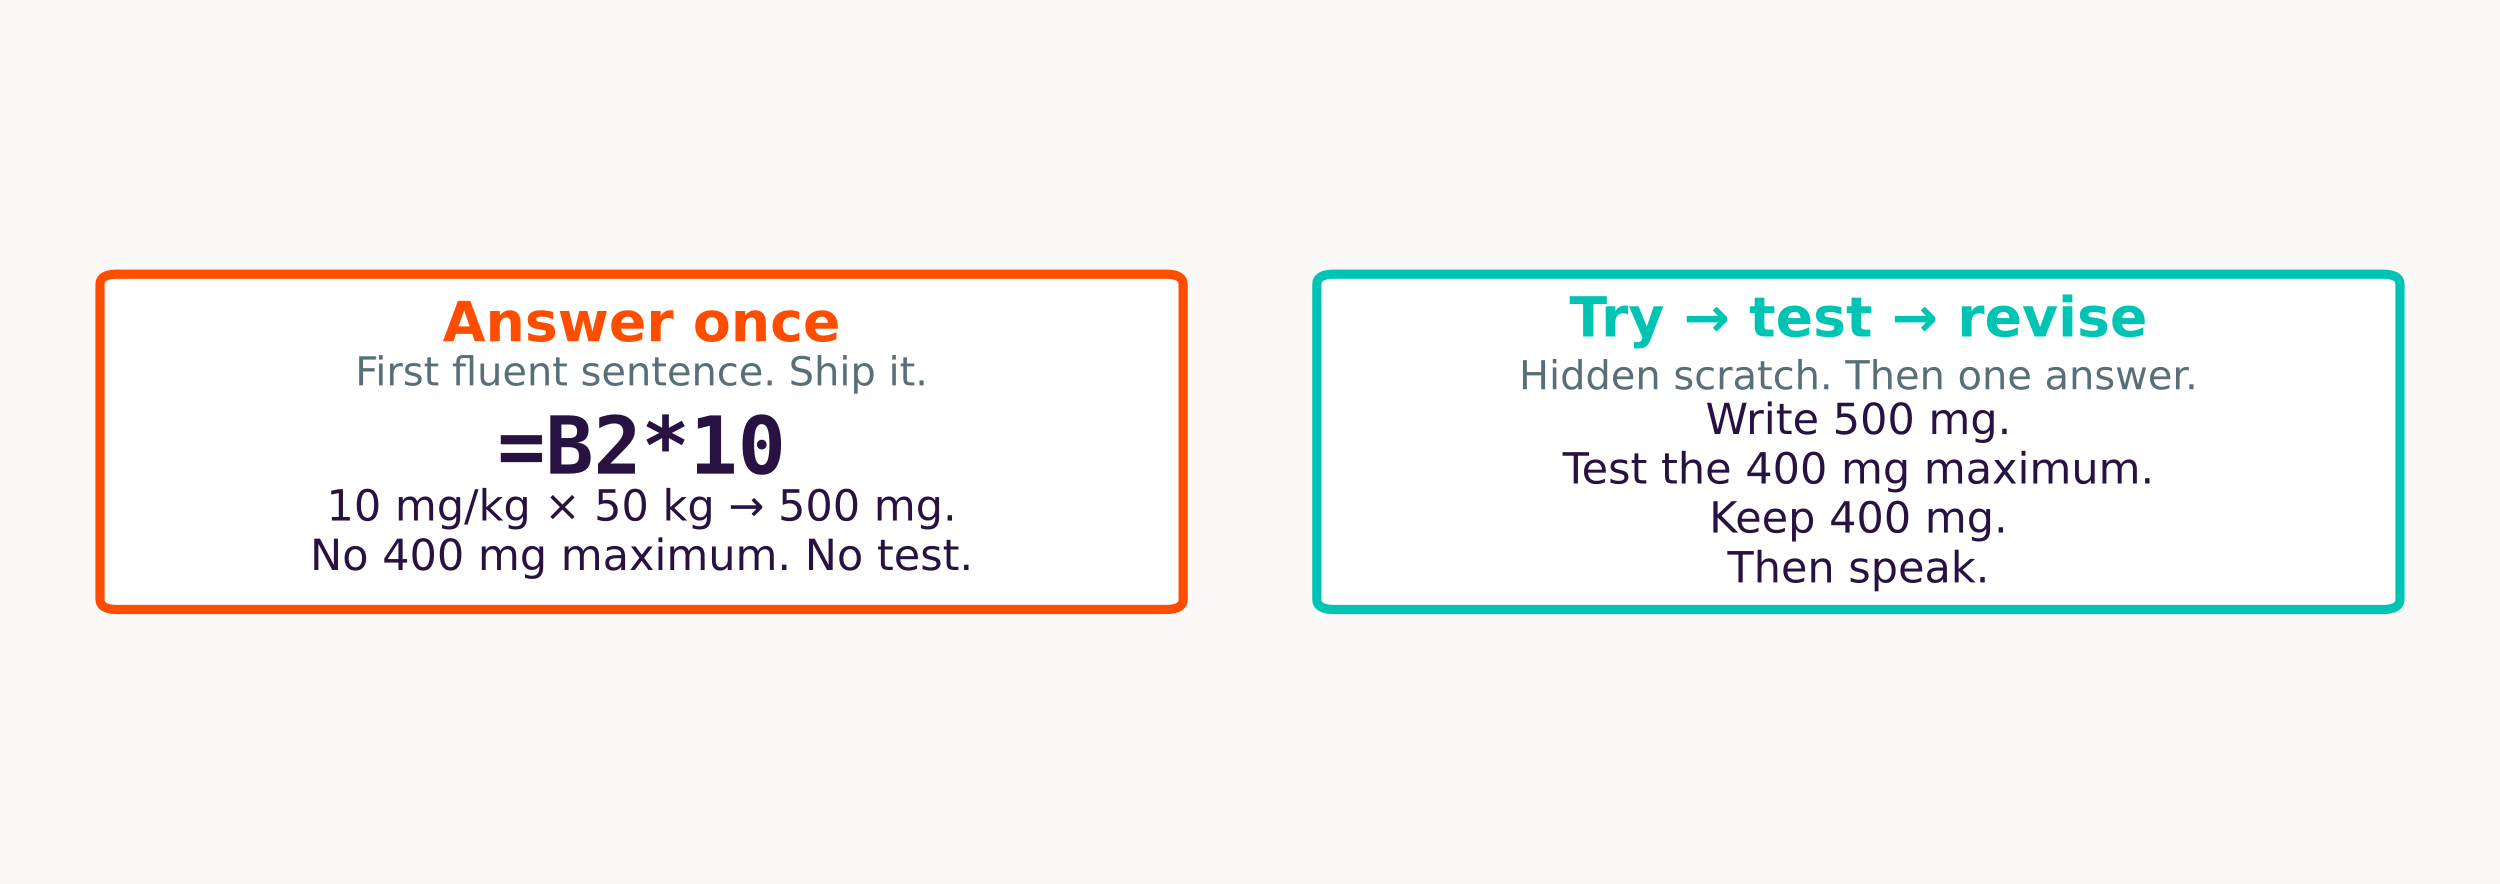
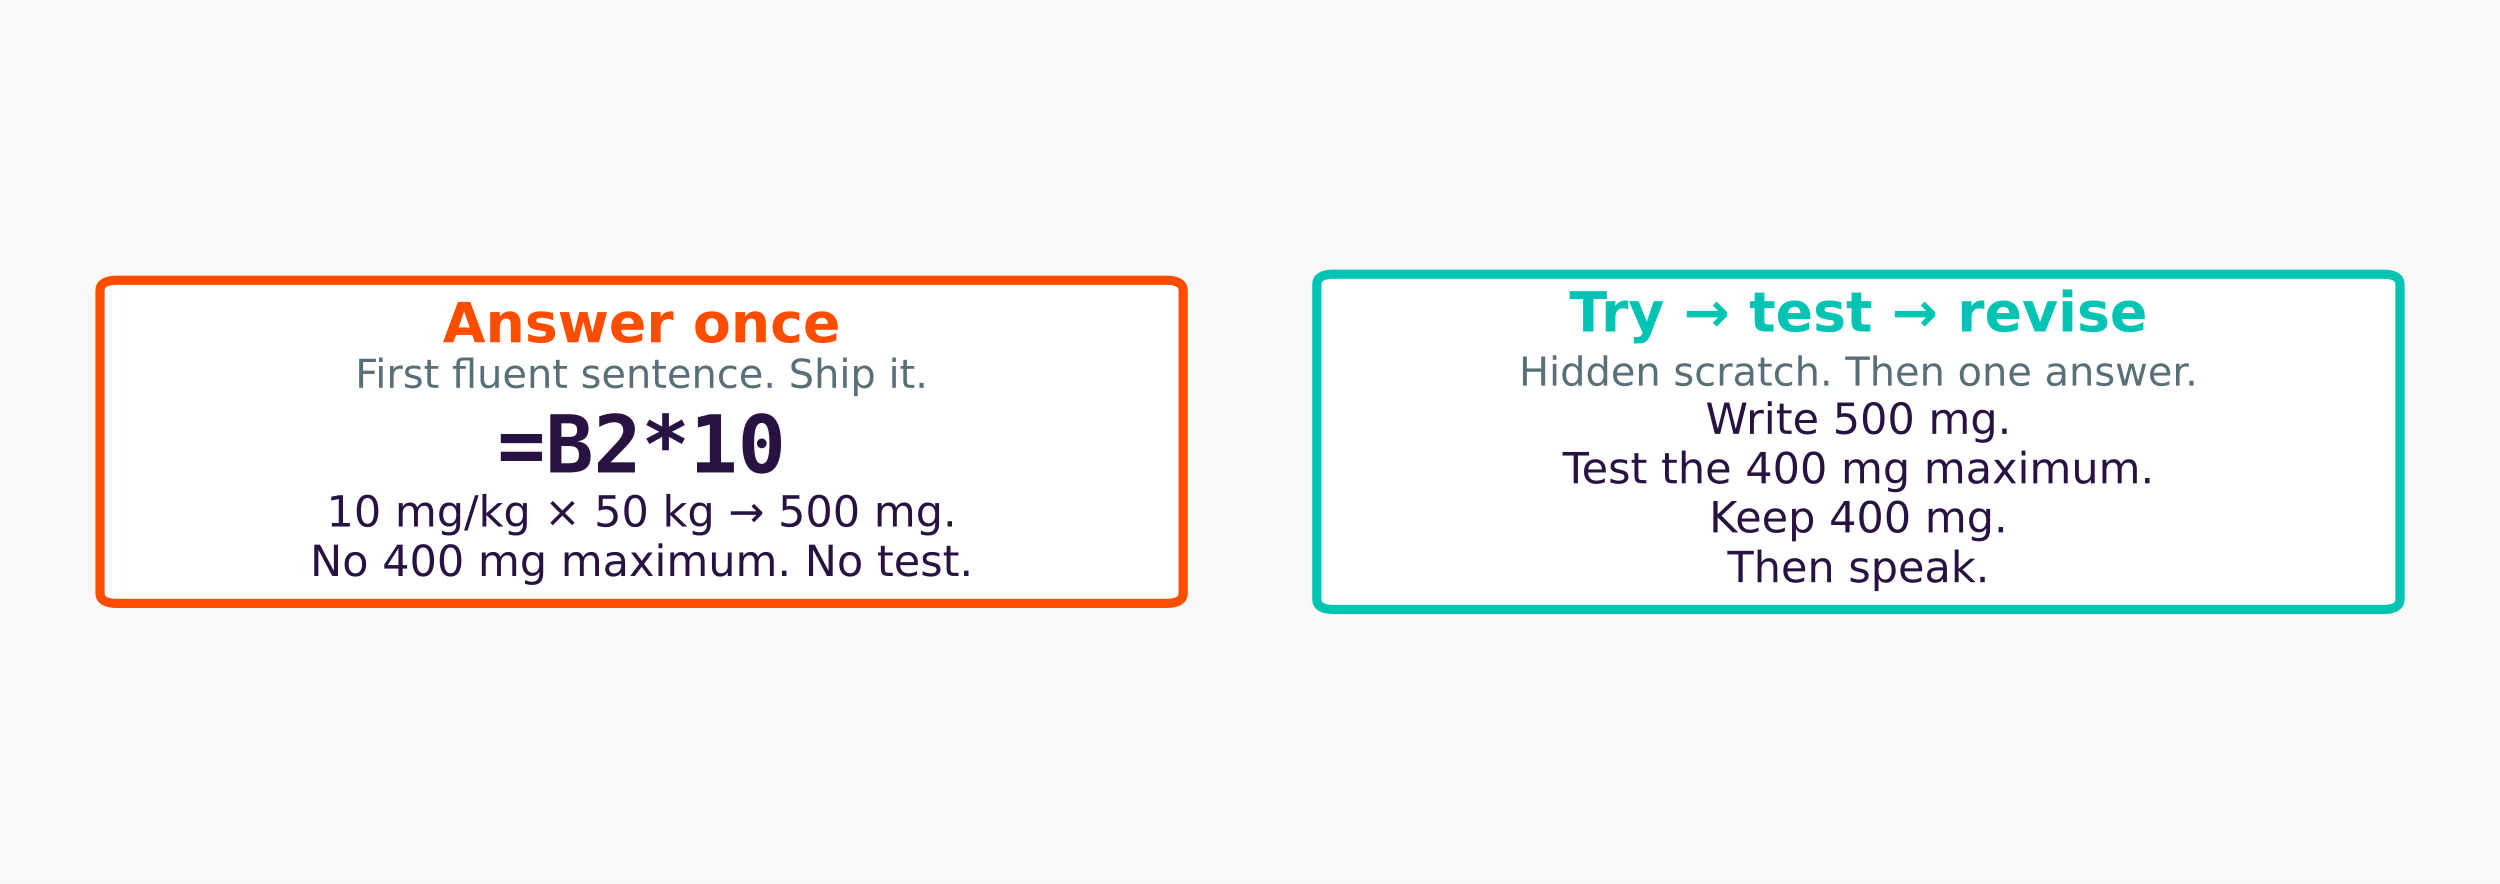
<svg xmlns="http://www.w3.org/2000/svg" xmlns:xlink="http://www.w3.org/1999/xlink" width="813.96pt" height="287.712pt" viewBox="0 0 813.96 287.712" version="1.1">
  <defs>
    <style type="text/css">*{stroke-linejoin: round; stroke-linecap: butt}</style>
  </defs>
  <g id="figure_1">
    <g id="patch_1">
      <path d="M 0 287.712  L 813.96 287.712  L 813.96 0  L 0 0  z " style="fill: #faf9f7" />
    </g>
    <g id="axes_1">
      <g id="patch_2">
-         <path d="M 38.142 198.442  L 379.638 198.442  Q 385.218 198.442 385.218 195.116  L 385.218 92.596  Q 385.218 89.27 379.638 89.27  L 38.142 89.27  Q 32.562 89.27 32.562 92.596  L 32.562 195.116  Q 32.562 198.442 38.142 198.442  z " clip-path="url(#pd3d5952165)" style="fill: #ffffff; stroke: #ff4d00; stroke-width: 3; stroke-linejoin: miter" />
+         <path d="M 38.142 196.457  L 379.638 196.457  Q 385.218 196.457 385.218 193.131  L 385.218 94.581  Q 385.218 91.255 379.638 91.255  L 38.142 91.255  Q 32.562 91.255 32.562 94.581  L 32.562 193.131  Q 32.562 196.457 38.142 196.457  z " clip-path="url(#p27b3ad23c1)" style="fill: #ffffff; stroke: #ff4d00; stroke-width: 3; stroke-linejoin: miter" />
      </g>
      <g id="patch_3">
-         <path d="M 434.322 198.442  L 775.818 198.442  Q 781.398 198.442 781.398 195.116  L 781.398 92.596  Q 781.398 89.27 775.818 89.27  L 434.322 89.27  Q 428.742 89.27 428.742 92.596  L 428.742 195.116  Q 428.742 198.442 434.322 198.442  z " clip-path="url(#pd3d5952165)" style="fill: #ffffff; stroke: #00c4b3; stroke-width: 3; stroke-linejoin: miter" />
+         <path d="M 434.322 198.442  L 775.818 198.442  Q 781.398 198.442 781.398 195.116  L 781.398 92.596  Q 781.398 89.27 775.818 89.27  L 434.322 89.27  Q 428.742 89.27 428.742 92.596  L 428.742 195.116  Q 428.742 198.442 434.322 198.442  z " clip-path="url(#p27b3ad23c1)" style="fill: #ffffff; stroke: #00c4b3; stroke-width: 3; stroke-linejoin: miter" />
      </g>
      <g id="text_1">
-         <g style="fill: #ff4d00" transform="translate(144.1406 111.0912) scale(0.18 -0.18)">
+         <g style="fill: #ff4d00" transform="translate(144.1406 111.4372) scale(0.18 -0.18)">
          <defs>
            <path id="DejaVuSans-Bold-24" d="M 3419 850  L 1538 850  L 1241 0  L 31 0  L 1759 4666  L 3194 4666  L 4922 0  L 3713 0  L 3419 850  z M 1838 1716  L 3116 1716  L 2478 3572  L 1838 1716  z " transform="scale(0.015625)" />
            <path id="DejaVuSans-Bold-51" d="M 4056 2131  L 4056 0  L 2931 0  L 2931 347  L 2931 1631  Q 2931 2084 2911 2256  Q 2891 2428 2841 2509  Q 2775 2619 2662 2680  Q 2550 2741 2406 2741  Q 2056 2741 1856 2470  Q 1656 2200 1656 1722  L 1656 0  L 538 0  L 538 3500  L 1656 3500  L 1656 2988  Q 1909 3294 2193 3439  Q 2478 3584 2822 3584  Q 3428 3584 3742 3212  Q 4056 2841 4056 2131  z " transform="scale(0.015625)" />
            <path id="DejaVuSans-Bold-56" d="M 3272 3391  L 3272 2541  Q 2913 2691 2578 2766  Q 2244 2841 1947 2841  Q 1628 2841 1473 2761  Q 1319 2681 1319 2516  Q 1319 2381 1436 2309  Q 1553 2238 1856 2203  L 2053 2175  Q 2913 2066 3209 1816  Q 3506 1566 3506 1031  Q 3506 472 3093 190  Q 2681 -91 1863 -91  Q 1516 -91 1145 -36  Q 775 19 384 128  L 384 978  Q 719 816 1070 734  Q 1422 653 1784 653  Q 2113 653 2278 743  Q 2444 834 2444 1013  Q 2444 1163 2330 1236  Q 2216 1309 1875 1350  L 1678 1375  Q 931 1469 631 1722  Q 331 1975 331 2491  Q 331 3047 712 3315  Q 1094 3584 1881 3584  Q 2191 3584 2531 3537  Q 2872 3491 3272 3391  z " transform="scale(0.015625)" />
            <path id="DejaVuSans-Bold-5a" d="M 225 3500  L 1313 3500  L 1900 1088  L 2491 3500  L 3425 3500  L 4013 1113  L 4603 3500  L 5691 3500  L 4769 0  L 3547 0  L 2956 2406  L 2369 0  L 1147 0  L 225 3500  z " transform="scale(0.015625)" />
            <path id="DejaVuSans-Bold-48" d="M 4031 1759  L 4031 1441  L 1416 1441  Q 1456 1047 1700 850  Q 1944 653 2381 653  Q 2734 653 3104 758  Q 3475 863 3866 1075  L 3866 213  Q 3469 63 3072 -14  Q 2675 -91 2278 -91  Q 1328 -91 801 392  Q 275 875 275 1747  Q 275 2603 792 3093  Q 1309 3584 2216 3584  Q 3041 3584 3536 3087  Q 4031 2591 4031 1759  z M 2881 2131  Q 2881 2450 2695 2645  Q 2509 2841 2209 2841  Q 1884 2841 1681 2658  Q 1478 2475 1428 2131  L 2881 2131  z " transform="scale(0.015625)" />
            <path id="DejaVuSans-Bold-55" d="M 3138 2547  Q 2991 2616 2845 2648  Q 2700 2681 2553 2681  Q 2122 2681 1889 2404  Q 1656 2128 1656 1613  L 1656 0  L 538 0  L 538 3500  L 1656 3500  L 1656 2925  Q 1872 3269 2151 3426  Q 2431 3584 2822 3584  Q 2878 3584 2943 3579  Q 3009 3575 3134 3559  L 3138 2547  z " transform="scale(0.015625)" />
            <path id="DejaVuSans-Bold-3" transform="scale(0.015625)" />
            <path id="DejaVuSans-Bold-52" d="M 2203 2784  Q 1831 2784 1636 2517  Q 1441 2250 1441 1747  Q 1441 1244 1636 976  Q 1831 709 2203 709  Q 2569 709 2762 976  Q 2956 1244 2956 1747  Q 2956 2250 2762 2517  Q 2569 2784 2203 2784  z M 2203 3584  Q 3106 3584 3614 3096  Q 4122 2609 4122 1747  Q 4122 884 3614 396  Q 3106 -91 2203 -91  Q 1297 -91 786 396  Q 275 884 275 1747  Q 275 2609 786 3096  Q 1297 3584 2203 3584  z " transform="scale(0.015625)" />
            <path id="DejaVuSans-Bold-46" d="M 3366 3391  L 3366 2478  Q 3138 2634 2908 2709  Q 2678 2784 2431 2784  Q 1963 2784 1702 2511  Q 1441 2238 1441 1747  Q 1441 1256 1702 982  Q 1963 709 2431 709  Q 2694 709 2930 787  Q 3166 866 3366 1019  L 3366 103  Q 3103 6 2833 -42  Q 2563 -91 2291 -91  Q 1344 -91 809 395  Q 275 881 275 1747  Q 275 2613 809 3098  Q 1344 3584 2291 3584  Q 2566 3584 2833 3536  Q 3100 3488 3366 3391  z " transform="scale(0.015625)" />
          </defs>
          <use xlink:href="#DejaVuSans-Bold-24" />
          <use xlink:href="#DejaVuSans-Bold-51" transform="translate(77.39062 0)" />
          <use xlink:href="#DejaVuSans-Bold-56" transform="translate(148.5781 0)" />
          <use xlink:href="#DejaVuSans-Bold-5a" transform="translate(208.0938 0)" />
          <use xlink:href="#DejaVuSans-Bold-48" transform="translate(300.4844 0)" />
          <use xlink:href="#DejaVuSans-Bold-55" transform="translate(368.3125 0)" />
          <use xlink:href="#DejaVuSans-Bold-3" transform="translate(417.625 0)" />
          <use xlink:href="#DejaVuSans-Bold-52" transform="translate(452.4375 0)" />
          <use xlink:href="#DejaVuSans-Bold-51" transform="translate(521.1406 0)" />
          <use xlink:href="#DejaVuSans-Bold-46" transform="translate(592.3281 0)" />
          <use xlink:href="#DejaVuSans-Bold-48" transform="translate(651.6094 0)" />
        </g>
      </g>
      <g id="text_2">
-         <g style="fill: #586f78" transform="translate(115.6597 125.475) scale(0.13 -0.13)">
+         <g style="fill: #586f78" transform="translate(115.6597 126.2762) scale(0.13 -0.13)">
          <defs>
            <path id="DejaVuSans-29" d="M 628 4666  L 3309 4666  L 3309 4134  L 1259 4134  L 1259 2759  L 3109 2759  L 3109 2228  L 1259 2228  L 1259 0  L 628 0  L 628 4666  z " transform="scale(0.015625)" />
            <path id="DejaVuSans-4c" d="M 603 3500  L 1178 3500  L 1178 0  L 603 0  L 603 3500  z M 603 4863  L 1178 4863  L 1178 4134  L 603 4134  L 603 4863  z " transform="scale(0.015625)" />
            <path id="DejaVuSans-55" d="M 2631 2963  Q 2534 3019 2420 3045  Q 2306 3072 2169 3072  Q 1681 3072 1420 2755  Q 1159 2438 1159 1844  L 1159 0  L 581 0  L 581 3500  L 1159 3500  L 1159 2956  Q 1341 3275 1631 3429  Q 1922 3584 2338 3584  Q 2397 3584 2469 3576  Q 2541 3569 2628 3553  L 2631 2963  z " transform="scale(0.015625)" />
            <path id="DejaVuSans-56" d="M 2834 3397  L 2834 2853  Q 2591 2978 2328 3040  Q 2066 3103 1784 3103  Q 1356 3103 1142 2972  Q 928 2841 928 2578  Q 928 2378 1081 2264  Q 1234 2150 1697 2047  L 1894 2003  Q 2506 1872 2764 1633  Q 3022 1394 3022 966  Q 3022 478 2636 193  Q 2250 -91 1575 -91  Q 1294 -91 989 -36  Q 684 19 347 128  L 347 722  Q 666 556 975 473  Q 1284 391 1588 391  Q 1994 391 2212 530  Q 2431 669 2431 922  Q 2431 1156 2273 1281  Q 2116 1406 1581 1522  L 1381 1569  Q 847 1681 609 1914  Q 372 2147 372 2553  Q 372 3047 722 3315  Q 1072 3584 1716 3584  Q 2034 3584 2315 3537  Q 2597 3491 2834 3397  z " transform="scale(0.015625)" />
            <path id="DejaVuSans-57" d="M 1172 4494  L 1172 3500  L 2356 3500  L 2356 3053  L 1172 3053  L 1172 1153  Q 1172 725 1289 603  Q 1406 481 1766 481  L 2356 481  L 2356 0  L 1766 0  Q 1100 0 847 248  Q 594 497 594 1153  L 594 3053  L 172 3053  L 172 3500  L 594 3500  L 594 4494  L 1172 4494  z " transform="scale(0.015625)" />
            <path id="DejaVuSans-3" transform="scale(0.015625)" />
            <path id="DejaVuSans-13b0" d="M 1831 4863  L 3431 4863  L 3431 0  L 2853 0  L 2853 4384  L 1825 4384  Q 1516 4384 1395 4259  Q 1275 4134 1275 3809  L 1275 3500  L 2222 3500  L 2222 3053  L 1275 3053  L 1275 0  L 697 0  L 697 3053  L 147 3053  L 147 3500  L 697 3500  L 697 3744  Q 697 4328 969 4595  Q 1241 4863 1831 4863  z " transform="scale(0.015625)" />
            <path id="DejaVuSans-58" d="M 544 1381  L 544 3500  L 1119 3500  L 1119 1403  Q 1119 906 1312 657  Q 1506 409 1894 409  Q 2359 409 2629 706  Q 2900 1003 2900 1516  L 2900 3500  L 3475 3500  L 3475 0  L 2900 0  L 2900 538  Q 2691 219 2414 64  Q 2138 -91 1772 -91  Q 1169 -91 856 284  Q 544 659 544 1381  z M 1991 3584  L 1991 3584  z " transform="scale(0.015625)" />
            <path id="DejaVuSans-48" d="M 3597 1894  L 3597 1613  L 953 1613  Q 991 1019 1311 708  Q 1631 397 2203 397  Q 2534 397 2845 478  Q 3156 559 3463 722  L 3463 178  Q 3153 47 2828 -22  Q 2503 -91 2169 -91  Q 1331 -91 842 396  Q 353 884 353 1716  Q 353 2575 817 3079  Q 1281 3584 2069 3584  Q 2775 3584 3186 3129  Q 3597 2675 3597 1894  z M 3022 2063  Q 3016 2534 2758 2815  Q 2500 3097 2075 3097  Q 1594 3097 1305 2825  Q 1016 2553 972 2059  L 3022 2063  z " transform="scale(0.015625)" />
            <path id="DejaVuSans-51" d="M 3513 2113  L 3513 0  L 2938 0  L 2938 2094  Q 2938 2591 2744 2837  Q 2550 3084 2163 3084  Q 1697 3084 1428 2787  Q 1159 2491 1159 1978  L 1159 0  L 581 0  L 581 3500  L 1159 3500  L 1159 2956  Q 1366 3272 1645 3428  Q 1925 3584 2291 3584  Q 2894 3584 3203 3211  Q 3513 2838 3513 2113  z " transform="scale(0.015625)" />
            <path id="DejaVuSans-46" d="M 3122 3366  L 3122 2828  Q 2878 2963 2633 3030  Q 2388 3097 2138 3097  Q 1578 3097 1268 2742  Q 959 2388 959 1747  Q 959 1106 1268 751  Q 1578 397 2138 397  Q 2388 397 2633 464  Q 2878 531 3122 666  L 3122 134  Q 2881 22 2623 -34  Q 2366 -91 2075 -91  Q 1284 -91 818 406  Q 353 903 353 1747  Q 353 2603 823 3093  Q 1294 3584 2113 3584  Q 2378 3584 2631 3529  Q 2884 3475 3122 3366  z " transform="scale(0.015625)" />
            <path id="DejaVuSans-11" d="M 684 794  L 1344 794  L 1344 0  L 684 0  L 684 794  z " transform="scale(0.015625)" />
            <path id="DejaVuSans-36" d="M 3425 4513  L 3425 3897  Q 3066 4069 2747 4153  Q 2428 4238 2131 4238  Q 1616 4238 1336 4038  Q 1056 3838 1056 3469  Q 1056 3159 1242 3001  Q 1428 2844 1947 2747  L 2328 2669  Q 3034 2534 3370 2195  Q 3706 1856 3706 1288  Q 3706 609 3251 259  Q 2797 -91 1919 -91  Q 1588 -91 1214 -16  Q 841 59 441 206  L 441 856  Q 825 641 1194 531  Q 1563 422 1919 422  Q 2459 422 2753 634  Q 3047 847 3047 1241  Q 3047 1584 2836 1778  Q 2625 1972 2144 2069  L 1759 2144  Q 1053 2284 737 2584  Q 422 2884 422 3419  Q 422 4038 858 4394  Q 1294 4750 2059 4750  Q 2388 4750 2728 4690  Q 3069 4631 3425 4513  z " transform="scale(0.015625)" />
            <path id="DejaVuSans-4b" d="M 3513 2113  L 3513 0  L 2938 0  L 2938 2094  Q 2938 2591 2744 2837  Q 2550 3084 2163 3084  Q 1697 3084 1428 2787  Q 1159 2491 1159 1978  L 1159 0  L 581 0  L 581 4863  L 1159 4863  L 1159 2956  Q 1366 3272 1645 3428  Q 1925 3584 2291 3584  Q 2894 3584 3203 3211  Q 3513 2838 3513 2113  z " transform="scale(0.015625)" />
            <path id="DejaVuSans-53" d="M 1159 525  L 1159 -1331  L 581 -1331  L 581 3500  L 1159 3500  L 1159 2969  Q 1341 3281 1617 3432  Q 1894 3584 2278 3584  Q 2916 3584 3314 3078  Q 3713 2572 3713 1747  Q 3713 922 3314 415  Q 2916 -91 2278 -91  Q 1894 -91 1617 61  Q 1341 213 1159 525  z M 3116 1747  Q 3116 2381 2855 2742  Q 2594 3103 2138 3103  Q 1681 3103 1420 2742  Q 1159 2381 1159 1747  Q 1159 1113 1420 752  Q 1681 391 2138 391  Q 2594 391 2855 752  Q 3116 1113 3116 1747  z " transform="scale(0.015625)" />
          </defs>
          <use xlink:href="#DejaVuSans-29" />
          <use xlink:href="#DejaVuSans-4c" transform="translate(50.23438 0)" />
          <use xlink:href="#DejaVuSans-55" transform="translate(78.01562 0)" />
          <use xlink:href="#DejaVuSans-56" transform="translate(119.125 0)" />
          <use xlink:href="#DejaVuSans-57" transform="translate(171.2188 0)" />
          <use xlink:href="#DejaVuSans-3" transform="translate(210.4219 0)" />
          <use xlink:href="#DejaVuSans-13b0" transform="translate(242.2031 0)" />
          <use xlink:href="#DejaVuSans-58" transform="translate(305.1875 0)" />
          <use xlink:href="#DejaVuSans-48" transform="translate(368.5625 0)" />
          <use xlink:href="#DejaVuSans-51" transform="translate(430.0938 0)" />
          <use xlink:href="#DejaVuSans-57" transform="translate(493.4688 0)" />
          <use xlink:href="#DejaVuSans-3" transform="translate(532.6719 0)" />
          <use xlink:href="#DejaVuSans-56" transform="translate(564.4531 0)" />
          <use xlink:href="#DejaVuSans-48" transform="translate(616.5469 0)" />
          <use xlink:href="#DejaVuSans-51" transform="translate(678.0781 0)" />
          <use xlink:href="#DejaVuSans-57" transform="translate(741.4531 0)" />
          <use xlink:href="#DejaVuSans-48" transform="translate(780.6562 0)" />
          <use xlink:href="#DejaVuSans-51" transform="translate(842.1875 0)" />
          <use xlink:href="#DejaVuSans-46" transform="translate(905.5625 0)" />
          <use xlink:href="#DejaVuSans-48" transform="translate(960.5469 0)" />
          <use xlink:href="#DejaVuSans-11" transform="translate(1022.078 0)" />
          <use xlink:href="#DejaVuSans-3" transform="translate(1053.859 0)" />
          <use xlink:href="#DejaVuSans-36" transform="translate(1085.641 0)" />
          <use xlink:href="#DejaVuSans-4b" transform="translate(1149.125 0)" />
          <use xlink:href="#DejaVuSans-4c" transform="translate(1212.5 0)" />
          <use xlink:href="#DejaVuSans-53" transform="translate(1240.281 0)" />
          <use xlink:href="#DejaVuSans-3" transform="translate(1303.766 0)" />
          <use xlink:href="#DejaVuSans-4c" transform="translate(1335.547 0)" />
          <use xlink:href="#DejaVuSans-57" transform="translate(1363.328 0)" />
          <use xlink:href="#DejaVuSans-11" transform="translate(1402.531 0)" />
        </g>
      </g>
      <g id="text_3">
-         <g style="fill: #281241" transform="translate(161.9316 154.2119) scale(0.26 -0.26)">
+         <g style="fill: #281241" transform="translate(161.9316 153.8296) scale(0.26 -0.26)">
          <defs>
            <path id="DejaVuSansMono-Bold-20" d="M 275 1663  L 3578 1663  L 3578 922  L 275 922  L 275 1663  z M 275 3084  L 3578 3084  L 3578 2350  L 275 2350  L 275 3084  z " transform="scale(0.015625)" />
            <path id="DejaVuSansMono-Bold-25" d="M 1281 2119  L 1281 738  L 1894 738  Q 2334 738 2511 888  Q 2688 1038 2688 1409  Q 2688 1788 2503 1953  Q 2319 2119 1894 2119  L 1281 2119  z M 1281 3938  L 1281 2853  L 1894 2853  Q 2244 2853 2392 2978  Q 2541 3103 2541 3391  Q 2541 3678 2389 3808  Q 2238 3938 1894 3938  L 1281 3938  z M 391 4672  L 1894 4672  Q 2672 4672 3064 4376  Q 3456 4081 3456 3494  Q 3456 3044 3225 2791  Q 2994 2538 2547 2497  Q 3081 2444 3351 2137  Q 3622 1831 3622 1281  Q 3622 606 3215 303  Q 2809 0 1894 0  L 391 0  L 391 4672  z " transform="scale(0.015625)" />
            <path id="DejaVuSansMono-Bold-15" d="M 1356 813  L 3322 813  L 3322 0  L 359 0  L 359 788  L 859 1319  Q 1750 2266 1941 2484  Q 2175 2753 2278 2961  Q 2381 3169 2381 3372  Q 2381 3684 2192 3854  Q 2003 4025 1656 4025  Q 1409 4025 1101 3926  Q 794 3828 459 3641  L 459 4500  Q 794 4622 1114 4686  Q 1434 4750 1728 4750  Q 2469 4750 2892 4404  Q 3316 4059 3316 3463  Q 3316 3188 3223 2947  Q 3131 2706 2906 2413  Q 2741 2200 1997 1456  Q 1594 1053 1356 813  z " transform="scale(0.015625)" />
            <path id="DejaVuSansMono-Bold-d" d="M 3463 3803  L 2431 3263  L 3463 2719  L 3225 2278  L 2188 2853  L 2188 1778  L 1650 1778  L 1650 2853  L 616 2278  L 378 2719  L 1416 3263  L 378 3803  L 616 4244  L 1650 3675  L 1650 4750  L 2188 4750  L 2188 3675  L 3225 4244  L 3463 3803  z " transform="scale(0.015625)" />
            <path id="DejaVuSansMono-Bold-14" d="M 588 813  L 1619 813  L 1619 3841  L 659 3603  L 659 4434  L 1625 4666  L 2516 4666  L 2516 813  L 3547 813  L 3547 0  L 588 0  L 588 813  z " transform="scale(0.015625)" />
            <path id="DejaVuSansMono-Bold-13" d="M 1538 2328  Q 1538 2494 1650 2606  Q 1763 2719 1925 2719  Q 2091 2719 2203 2606  Q 2316 2494 2316 2328  Q 2316 2166 2203 2053  Q 2091 1941 1925 1941  Q 1763 1941 1650 2052  Q 1538 2163 1538 2328  z M 1925 3969  Q 1606 3969 1459 3578  Q 1313 3188 1313 2328  Q 1313 1472 1459 1081  Q 1606 691 1925 691  Q 2247 691 2394 1081  Q 2541 1472 2541 2328  Q 2541 3188 2394 3578  Q 2247 3969 1925 3969  z M 384 2328  Q 384 3541 768 4145  Q 1153 4750 1925 4750  Q 2700 4750 3084 4147  Q 3469 3544 3469 2328  Q 3469 1116 3084 512  Q 2700 -91 1925 -91  Q 1153 -91 768 514  Q 384 1119 384 2328  z " transform="scale(0.015625)" />
          </defs>
          <use xlink:href="#DejaVuSansMono-Bold-20" />
          <use xlink:href="#DejaVuSansMono-Bold-25" transform="translate(60.20312 0)" />
          <use xlink:href="#DejaVuSansMono-Bold-15" transform="translate(120.4062 0)" />
          <use xlink:href="#DejaVuSansMono-Bold-d" transform="translate(180.6094 0)" />
          <use xlink:href="#DejaVuSansMono-Bold-14" transform="translate(240.8125 0)" />
          <use xlink:href="#DejaVuSansMono-Bold-13" transform="translate(301.0156 0)" />
        </g>
      </g>
      <g id="text_4">
-         <g style="fill: #281241" transform="translate(106.3072 169.485) scale(0.14 -0.14)">
+         <g style="fill: #281241" transform="translate(106.3072 171.4362) scale(0.14 -0.14)">
          <defs>
            <path id="DejaVuSans-14" d="M 794 531  L 1825 531  L 1825 4091  L 703 3866  L 703 4441  L 1819 4666  L 2450 4666  L 2450 531  L 3481 531  L 3481 0  L 794 0  L 794 531  z " transform="scale(0.015625)" />
            <path id="DejaVuSans-13" d="M 2034 4250  Q 1547 4250 1301 3770  Q 1056 3291 1056 2328  Q 1056 1369 1301 889  Q 1547 409 2034 409  Q 2525 409 2770 889  Q 3016 1369 3016 2328  Q 3016 3291 2770 3770  Q 2525 4250 2034 4250  z M 2034 4750  Q 2819 4750 3233 4129  Q 3647 3509 3647 2328  Q 3647 1150 3233 529  Q 2819 -91 2034 -91  Q 1250 -91 836 529  Q 422 1150 422 2328  Q 422 3509 836 4129  Q 1250 4750 2034 4750  z " transform="scale(0.015625)" />
            <path id="DejaVuSans-50" d="M 3328 2828  Q 3544 3216 3844 3400  Q 4144 3584 4550 3584  Q 5097 3584 5394 3201  Q 5691 2819 5691 2113  L 5691 0  L 5113 0  L 5113 2094  Q 5113 2597 4934 2840  Q 4756 3084 4391 3084  Q 3944 3084 3684 2787  Q 3425 2491 3425 1978  L 3425 0  L 2847 0  L 2847 2094  Q 2847 2600 2669 2842  Q 2491 3084 2119 3084  Q 1678 3084 1418 2786  Q 1159 2488 1159 1978  L 1159 0  L 581 0  L 581 3500  L 1159 3500  L 1159 2956  Q 1356 3278 1631 3431  Q 1906 3584 2284 3584  Q 2666 3584 2933 3390  Q 3200 3197 3328 2828  z " transform="scale(0.015625)" />
            <path id="DejaVuSans-4a" d="M 2906 1791  Q 2906 2416 2648 2759  Q 2391 3103 1925 3103  Q 1463 3103 1205 2759  Q 947 2416 947 1791  Q 947 1169 1205 825  Q 1463 481 1925 481  Q 2391 481 2648 825  Q 2906 1169 2906 1791  z M 3481 434  Q 3481 -459 3084 -895  Q 2688 -1331 1869 -1331  Q 1566 -1331 1297 -1286  Q 1028 -1241 775 -1147  L 775 -588  Q 1028 -725 1275 -790  Q 1522 -856 1778 -856  Q 2344 -856 2625 -561  Q 2906 -266 2906 331  L 2906 616  Q 2728 306 2450 153  Q 2172 0 1784 0  Q 1141 0 747 490  Q 353 981 353 1791  Q 353 2603 747 3093  Q 1141 3584 1784 3584  Q 2172 3584 2450 3431  Q 2728 3278 2906 2969  L 2906 3500  L 3481 3500  L 3481 434  z " transform="scale(0.015625)" />
            <path id="DejaVuSans-12" d="M 1625 4666  L 2156 4666  L 531 -594  L 0 -594  L 1625 4666  z " transform="scale(0.015625)" />
            <path id="DejaVuSans-4e" d="M 581 4863  L 1159 4863  L 1159 1991  L 2875 3500  L 3609 3500  L 1753 1863  L 3688 0  L 2938 0  L 1159 1709  L 1159 0  L 581 0  L 581 4863  z " transform="scale(0.015625)" />
            <path id="DejaVuSans-99" d="M 4488 3438  L 3059 2003  L 4488 575  L 4116 197  L 2681 1631  L 1247 197  L 878 575  L 2303 2003  L 878 3438  L 1247 3816  L 2681 2381  L 4116 3816  L 4488 3438  z " transform="scale(0.015625)" />
            <path id="DejaVuSans-18" d="M 691 4666  L 3169 4666  L 3169 4134  L 1269 4134  L 1269 2991  Q 1406 3038 1543 3061  Q 1681 3084 1819 3084  Q 2600 3084 3056 2656  Q 3513 2228 3513 1497  Q 3513 744 3044 326  Q 2575 -91 1722 -91  Q 1428 -91 1123 -41  Q 819 9 494 109  L 494 744  Q 775 591 1075 516  Q 1375 441 1709 441  Q 2250 441 2565 725  Q 2881 1009 2881 1497  Q 2881 1984 2565 2268  Q 2250 2553 1709 2553  Q 1456 2553 1204 2497  Q 953 2441 691 2322  L 691 4666  z " transform="scale(0.015625)" />
            <path id="DejaVuSans-c1c" d="M 5050 2147  L 5050 1866  L 3822 638  L 3447 1013  L 4175 1741  L 366 1741  L 366 2272  L 4175 2272  L 3447 3000  L 3822 3375  L 5050 2147  z " transform="scale(0.015625)" />
          </defs>
          <use xlink:href="#DejaVuSans-14" />
          <use xlink:href="#DejaVuSans-13" transform="translate(63.625 0)" />
          <use xlink:href="#DejaVuSans-3" transform="translate(127.25 0)" />
          <use xlink:href="#DejaVuSans-50" transform="translate(159.0312 0)" />
          <use xlink:href="#DejaVuSans-4a" transform="translate(256.4375 0)" />
          <use xlink:href="#DejaVuSans-12" transform="translate(319.9219 0)" />
          <use xlink:href="#DejaVuSans-4e" transform="translate(353.6094 0)" />
          <use xlink:href="#DejaVuSans-4a" transform="translate(411.5156 0)" />
          <use xlink:href="#DejaVuSans-3" transform="translate(475 0)" />
          <use xlink:href="#DejaVuSans-99" transform="translate(506.7812 0)" />
          <use xlink:href="#DejaVuSans-3" transform="translate(590.5781 0)" />
          <use xlink:href="#DejaVuSans-18" transform="translate(622.3594 0)" />
          <use xlink:href="#DejaVuSans-13" transform="translate(685.9844 0)" />
          <use xlink:href="#DejaVuSans-3" transform="translate(749.6094 0)" />
          <use xlink:href="#DejaVuSans-4e" transform="translate(781.3906 0)" />
          <use xlink:href="#DejaVuSans-4a" transform="translate(839.2969 0)" />
          <use xlink:href="#DejaVuSans-3" transform="translate(902.7812 0)" />
          <use xlink:href="#DejaVuSans-c1c" transform="translate(934.5625 0)" />
          <use xlink:href="#DejaVuSans-3" transform="translate(1018.359 0)" />
          <use xlink:href="#DejaVuSans-18" transform="translate(1050.141 0)" />
          <use xlink:href="#DejaVuSans-13" transform="translate(1113.766 0)" />
          <use xlink:href="#DejaVuSans-13" transform="translate(1177.391 0)" />
          <use xlink:href="#DejaVuSans-3" transform="translate(1241.016 0)" />
          <use xlink:href="#DejaVuSans-50" transform="translate(1272.797 0)" />
          <use xlink:href="#DejaVuSans-4a" transform="translate(1370.203 0)" />
          <use xlink:href="#DejaVuSans-11" transform="translate(1433.688 0)" />
        </g>
-         <g style="fill: #281241" transform="translate(100.9423 185.585) scale(0.14 -0.14)">
+         <g style="fill: #281241" transform="translate(100.9423 187.5362) scale(0.14 -0.14)">
          <defs>
            <path id="DejaVuSans-31" d="M 628 4666  L 1478 4666  L 3547 763  L 3547 4666  L 4159 4666  L 4159 0  L 3309 0  L 1241 3903  L 1241 0  L 628 0  L 628 4666  z " transform="scale(0.015625)" />
            <path id="DejaVuSans-52" d="M 1959 3097  Q 1497 3097 1228 2736  Q 959 2375 959 1747  Q 959 1119 1226 758  Q 1494 397 1959 397  Q 2419 397 2687 759  Q 2956 1122 2956 1747  Q 2956 2369 2687 2733  Q 2419 3097 1959 3097  z M 1959 3584  Q 2709 3584 3137 3096  Q 3566 2609 3566 1747  Q 3566 888 3137 398  Q 2709 -91 1959 -91  Q 1206 -91 779 398  Q 353 888 353 1747  Q 353 2609 779 3096  Q 1206 3584 1959 3584  z " transform="scale(0.015625)" />
            <path id="DejaVuSans-17" d="M 2419 4116  L 825 1625  L 2419 1625  L 2419 4116  z M 2253 4666  L 3047 4666  L 3047 1625  L 3713 1625  L 3713 1100  L 3047 1100  L 3047 0  L 2419 0  L 2419 1100  L 313 1100  L 313 1709  L 2253 4666  z " transform="scale(0.015625)" />
            <path id="DejaVuSans-44" d="M 2194 1759  Q 1497 1759 1228 1600  Q 959 1441 959 1056  Q 959 750 1161 570  Q 1363 391 1709 391  Q 2188 391 2477 730  Q 2766 1069 2766 1631  L 2766 1759  L 2194 1759  z M 3341 1997  L 3341 0  L 2766 0  L 2766 531  Q 2569 213 2275 61  Q 1981 -91 1556 -91  Q 1019 -91 701 211  Q 384 513 384 1019  Q 384 1609 779 1909  Q 1175 2209 1959 2209  L 2766 2209  L 2766 2266  Q 2766 2663 2505 2880  Q 2244 3097 1772 3097  Q 1472 3097 1187 3025  Q 903 2953 641 2809  L 641 3341  Q 956 3463 1253 3523  Q 1550 3584 1831 3584  Q 2591 3584 2966 3190  Q 3341 2797 3341 1997  z " transform="scale(0.015625)" />
            <path id="DejaVuSans-5b" d="M 3513 3500  L 2247 1797  L 3578 0  L 2900 0  L 1881 1375  L 863 0  L 184 0  L 1544 1831  L 300 3500  L 978 3500  L 1906 2253  L 2834 3500  L 3513 3500  z " transform="scale(0.015625)" />
          </defs>
          <use xlink:href="#DejaVuSans-31" />
          <use xlink:href="#DejaVuSans-52" transform="translate(74.8125 0)" />
          <use xlink:href="#DejaVuSans-3" transform="translate(136 0)" />
          <use xlink:href="#DejaVuSans-17" transform="translate(167.7812 0)" />
          <use xlink:href="#DejaVuSans-13" transform="translate(231.4062 0)" />
          <use xlink:href="#DejaVuSans-13" transform="translate(295.0312 0)" />
          <use xlink:href="#DejaVuSans-3" transform="translate(358.6562 0)" />
          <use xlink:href="#DejaVuSans-50" transform="translate(390.4375 0)" />
          <use xlink:href="#DejaVuSans-4a" transform="translate(487.8438 0)" />
          <use xlink:href="#DejaVuSans-3" transform="translate(551.3281 0)" />
          <use xlink:href="#DejaVuSans-50" transform="translate(583.1094 0)" />
          <use xlink:href="#DejaVuSans-44" transform="translate(680.5156 0)" />
          <use xlink:href="#DejaVuSans-5b" transform="translate(741.7969 0)" />
          <use xlink:href="#DejaVuSans-4c" transform="translate(800.9844 0)" />
          <use xlink:href="#DejaVuSans-50" transform="translate(828.7656 0)" />
          <use xlink:href="#DejaVuSans-58" transform="translate(926.1719 0)" />
          <use xlink:href="#DejaVuSans-50" transform="translate(989.5469 0)" />
          <use xlink:href="#DejaVuSans-11" transform="translate(1086.953 0)" />
          <use xlink:href="#DejaVuSans-3" transform="translate(1118.734 0)" />
          <use xlink:href="#DejaVuSans-31" transform="translate(1150.516 0)" />
          <use xlink:href="#DejaVuSans-52" transform="translate(1225.328 0)" />
          <use xlink:href="#DejaVuSans-3" transform="translate(1286.516 0)" />
          <use xlink:href="#DejaVuSans-57" transform="translate(1318.297 0)" />
          <use xlink:href="#DejaVuSans-48" transform="translate(1357.5 0)" />
          <use xlink:href="#DejaVuSans-56" transform="translate(1419.031 0)" />
          <use xlink:href="#DejaVuSans-57" transform="translate(1471.125 0)" />
          <use xlink:href="#DejaVuSans-11" transform="translate(1510.328 0)" />
        </g>
      </g>
      <g id="text_5">
-         <g style="fill: #00c4b3" transform="translate(510.9778 109.5542) scale(0.18 -0.18)">
+         <g style="fill: #00c4b3" transform="translate(510.9778 107.9155) scale(0.18 -0.18)">
          <defs>
            <path id="DejaVuSans-Bold-37" d="M 31 4666  L 4331 4666  L 4331 3756  L 2784 3756  L 2784 0  L 1581 0  L 1581 3756  L 31 3756  L 31 4666  z " transform="scale(0.015625)" />
            <path id="DejaVuSans-Bold-5c" d="M 78 3500  L 1197 3500  L 2138 1125  L 2938 3500  L 4056 3500  L 2584 -331  Q 2363 -916 2067 -1148  Q 1772 -1381 1288 -1381  L 641 -1381  L 641 -647  L 991 -647  Q 1275 -647 1404 -556  Q 1534 -466 1606 -231  L 1638 -134  L 78 3500  z " transform="scale(0.015625)" />
            <path id="DejaVuSans-Bold-c1c" d="M 5050 2225  L 5050 1788  L 3822 559  L 3369 1013  L 3988 1631  L 366 1631  L 366 2381  L 3988 2381  L 3369 3000  L 3822 3453  L 5050 2225  z " transform="scale(0.015625)" />
            <path id="DejaVuSans-Bold-57" d="M 1759 4494  L 1759 3500  L 2913 3500  L 2913 2700  L 1759 2700  L 1759 1216  Q 1759 972 1856 886  Q 1953 800 2241 800  L 2816 800  L 2816 0  L 1856 0  Q 1194 0 917 276  Q 641 553 641 1216  L 641 2700  L 84 2700  L 84 3500  L 641 3500  L 641 4494  L 1759 4494  z " transform="scale(0.015625)" />
            <path id="DejaVuSans-Bold-59" d="M 97 3500  L 1216 3500  L 2088 1081  L 2956 3500  L 4078 3500  L 2700 0  L 1472 0  L 97 3500  z " transform="scale(0.015625)" />
            <path id="DejaVuSans-Bold-4c" d="M 538 3500  L 1656 3500  L 1656 0  L 538 0  L 538 3500  z M 538 4863  L 1656 4863  L 1656 3950  L 538 3950  L 538 4863  z " transform="scale(0.015625)" />
          </defs>
          <use xlink:href="#DejaVuSans-Bold-37" />
          <use xlink:href="#DejaVuSans-Bold-55" transform="translate(57.23438 0)" />
          <use xlink:href="#DejaVuSans-Bold-5c" transform="translate(106.5469 0)" />
          <use xlink:href="#DejaVuSans-Bold-3" transform="translate(171.7344 0)" />
          <use xlink:href="#DejaVuSans-Bold-c1c" transform="translate(206.5469 0)" />
          <use xlink:href="#DejaVuSans-Bold-3" transform="translate(290.3438 0)" />
          <use xlink:href="#DejaVuSans-Bold-57" transform="translate(325.1562 0)" />
          <use xlink:href="#DejaVuSans-Bold-48" transform="translate(372.9531 0)" />
          <use xlink:href="#DejaVuSans-Bold-56" transform="translate(440.7812 0)" />
          <use xlink:href="#DejaVuSans-Bold-57" transform="translate(500.2969 0)" />
          <use xlink:href="#DejaVuSans-Bold-3" transform="translate(548.0938 0)" />
          <use xlink:href="#DejaVuSans-Bold-c1c" transform="translate(582.9062 0)" />
          <use xlink:href="#DejaVuSans-Bold-3" transform="translate(666.7031 0)" />
          <use xlink:href="#DejaVuSans-Bold-55" transform="translate(701.5156 0)" />
          <use xlink:href="#DejaVuSans-Bold-48" transform="translate(750.8281 0)" />
          <use xlink:href="#DejaVuSans-Bold-59" transform="translate(818.6562 0)" />
          <use xlink:href="#DejaVuSans-Bold-4c" transform="translate(883.8438 0)" />
          <use xlink:href="#DejaVuSans-Bold-56" transform="translate(918.125 0)" />
          <use xlink:href="#DejaVuSans-Bold-48" transform="translate(977.6406 0)" />
        </g>
      </g>
      <g id="text_6">
-         <g style="fill: #586f78" transform="translate(494.568 126.7343) scale(0.13 -0.13)">
+         <g style="fill: #586f78" transform="translate(494.568 125.5508) scale(0.13 -0.13)">
          <defs>
            <path id="DejaVuSans-2b" d="M 628 4666  L 1259 4666  L 1259 2753  L 3553 2753  L 3553 4666  L 4184 4666  L 4184 0  L 3553 0  L 3553 2222  L 1259 2222  L 1259 0  L 628 0  L 628 4666  z " transform="scale(0.015625)" />
            <path id="DejaVuSans-47" d="M 2906 2969  L 2906 4863  L 3481 4863  L 3481 0  L 2906 0  L 2906 525  Q 2725 213 2448 61  Q 2172 -91 1784 -91  Q 1150 -91 751 415  Q 353 922 353 1747  Q 353 2572 751 3078  Q 1150 3584 1784 3584  Q 2172 3584 2448 3432  Q 2725 3281 2906 2969  z M 947 1747  Q 947 1113 1208 752  Q 1469 391 1925 391  Q 2381 391 2643 752  Q 2906 1113 2906 1747  Q 2906 2381 2643 2742  Q 2381 3103 1925 3103  Q 1469 3103 1208 2742  Q 947 2381 947 1747  z " transform="scale(0.015625)" />
            <path id="DejaVuSans-37" d="M -19 4666  L 3928 4666  L 3928 4134  L 2272 4134  L 2272 0  L 1638 0  L 1638 4134  L -19 4134  L -19 4666  z " transform="scale(0.015625)" />
            <path id="DejaVuSans-5a" d="M 269 3500  L 844 3500  L 1563 769  L 2278 3500  L 2956 3500  L 3675 769  L 4391 3500  L 4966 3500  L 4050 0  L 3372 0  L 2619 2869  L 1863 0  L 1184 0  L 269 3500  z " transform="scale(0.015625)" />
          </defs>
          <use xlink:href="#DejaVuSans-2b" />
          <use xlink:href="#DejaVuSans-4c" transform="translate(75.20312 0)" />
          <use xlink:href="#DejaVuSans-47" transform="translate(102.9844 0)" />
          <use xlink:href="#DejaVuSans-47" transform="translate(166.4688 0)" />
          <use xlink:href="#DejaVuSans-48" transform="translate(229.9531 0)" />
          <use xlink:href="#DejaVuSans-51" transform="translate(291.4844 0)" />
          <use xlink:href="#DejaVuSans-3" transform="translate(354.8594 0)" />
          <use xlink:href="#DejaVuSans-56" transform="translate(386.6406 0)" />
          <use xlink:href="#DejaVuSans-46" transform="translate(438.7344 0)" />
          <use xlink:href="#DejaVuSans-55" transform="translate(493.7188 0)" />
          <use xlink:href="#DejaVuSans-44" transform="translate(534.8281 0)" />
          <use xlink:href="#DejaVuSans-57" transform="translate(596.1094 0)" />
          <use xlink:href="#DejaVuSans-46" transform="translate(635.3125 0)" />
          <use xlink:href="#DejaVuSans-4b" transform="translate(690.2969 0)" />
          <use xlink:href="#DejaVuSans-11" transform="translate(753.6719 0)" />
          <use xlink:href="#DejaVuSans-3" transform="translate(785.4531 0)" />
          <use xlink:href="#DejaVuSans-37" transform="translate(817.2344 0)" />
          <use xlink:href="#DejaVuSans-4b" transform="translate(878.3125 0)" />
          <use xlink:href="#DejaVuSans-48" transform="translate(941.6875 0)" />
          <use xlink:href="#DejaVuSans-51" transform="translate(1003.219 0)" />
          <use xlink:href="#DejaVuSans-3" transform="translate(1066.594 0)" />
          <use xlink:href="#DejaVuSans-52" transform="translate(1098.375 0)" />
          <use xlink:href="#DejaVuSans-51" transform="translate(1159.562 0)" />
          <use xlink:href="#DejaVuSans-48" transform="translate(1222.938 0)" />
          <use xlink:href="#DejaVuSans-3" transform="translate(1284.469 0)" />
          <use xlink:href="#DejaVuSans-44" transform="translate(1316.25 0)" />
          <use xlink:href="#DejaVuSans-51" transform="translate(1377.531 0)" />
          <use xlink:href="#DejaVuSans-56" transform="translate(1440.906 0)" />
          <use xlink:href="#DejaVuSans-5a" transform="translate(1493 0)" />
          <use xlink:href="#DejaVuSans-48" transform="translate(1574.781 0)" />
          <use xlink:href="#DejaVuSans-55" transform="translate(1636.312 0)" />
          <use xlink:href="#DejaVuSans-11" transform="translate(1668.25 0)" />
        </g>
      </g>
      <g id="text_7">
-         <g style="fill: #281241" transform="translate(555.2912 141.3215) scale(0.14 -0.14)">
+         <g style="fill: #281241" transform="translate(555.2912 141.2545) scale(0.14 -0.14)">
          <defs>
            <path id="DejaVuSans-3a" d="M 213 4666  L 850 4666  L 1831 722  L 2809 4666  L 3519 4666  L 4500 722  L 5478 4666  L 6119 4666  L 4947 0  L 4153 0  L 3169 4050  L 2175 0  L 1381 0  L 213 4666  z " transform="scale(0.015625)" />
          </defs>
          <use xlink:href="#DejaVuSans-3a" />
          <use xlink:href="#DejaVuSans-55" transform="translate(94.39062 0)" />
          <use xlink:href="#DejaVuSans-4c" transform="translate(135.5 0)" />
          <use xlink:href="#DejaVuSans-57" transform="translate(163.2812 0)" />
          <use xlink:href="#DejaVuSans-48" transform="translate(202.4844 0)" />
          <use xlink:href="#DejaVuSans-3" transform="translate(264.0156 0)" />
          <use xlink:href="#DejaVuSans-18" transform="translate(295.7969 0)" />
          <use xlink:href="#DejaVuSans-13" transform="translate(359.4219 0)" />
          <use xlink:href="#DejaVuSans-13" transform="translate(423.0469 0)" />
          <use xlink:href="#DejaVuSans-3" transform="translate(486.6719 0)" />
          <use xlink:href="#DejaVuSans-50" transform="translate(518.4531 0)" />
          <use xlink:href="#DejaVuSans-4a" transform="translate(615.8594 0)" />
          <use xlink:href="#DejaVuSans-11" transform="translate(679.3438 0)" />
        </g>
-         <g style="fill: #281241" transform="translate(508.7817 157.4215) scale(0.14 -0.14)">
+         <g style="fill: #281241" transform="translate(508.7817 157.3545) scale(0.14 -0.14)">
          <use xlink:href="#DejaVuSans-37" />
          <use xlink:href="#DejaVuSans-48" transform="translate(44.09375 0)" />
          <use xlink:href="#DejaVuSans-56" transform="translate(105.625 0)" />
          <use xlink:href="#DejaVuSans-57" transform="translate(157.7188 0)" />
          <use xlink:href="#DejaVuSans-3" transform="translate(196.9219 0)" />
          <use xlink:href="#DejaVuSans-57" transform="translate(228.7031 0)" />
          <use xlink:href="#DejaVuSans-4b" transform="translate(267.9062 0)" />
          <use xlink:href="#DejaVuSans-48" transform="translate(331.2812 0)" />
          <use xlink:href="#DejaVuSans-3" transform="translate(392.8125 0)" />
          <use xlink:href="#DejaVuSans-17" transform="translate(424.5938 0)" />
          <use xlink:href="#DejaVuSans-13" transform="translate(488.2188 0)" />
          <use xlink:href="#DejaVuSans-13" transform="translate(551.8438 0)" />
          <use xlink:href="#DejaVuSans-3" transform="translate(615.4688 0)" />
          <use xlink:href="#DejaVuSans-50" transform="translate(647.25 0)" />
          <use xlink:href="#DejaVuSans-4a" transform="translate(744.6562 0)" />
          <use xlink:href="#DejaVuSans-3" transform="translate(808.1406 0)" />
          <use xlink:href="#DejaVuSans-50" transform="translate(839.9219 0)" />
          <use xlink:href="#DejaVuSans-44" transform="translate(937.3281 0)" />
          <use xlink:href="#DejaVuSans-5b" transform="translate(998.6094 0)" />
          <use xlink:href="#DejaVuSans-4c" transform="translate(1057.797 0)" />
          <use xlink:href="#DejaVuSans-50" transform="translate(1085.578 0)" />
          <use xlink:href="#DejaVuSans-58" transform="translate(1182.984 0)" />
          <use xlink:href="#DejaVuSans-50" transform="translate(1246.359 0)" />
          <use xlink:href="#DejaVuSans-11" transform="translate(1343.766 0)" />
        </g>
-         <g style="fill: #281241" transform="translate(556.4725 173.3979) scale(0.14 -0.14)">
+         <g style="fill: #281241" transform="translate(556.4725 173.3309) scale(0.14 -0.14)">
          <defs>
            <path id="DejaVuSans-2e" d="M 628 4666  L 1259 4666  L 1259 2694  L 3353 4666  L 4166 4666  L 1850 2491  L 4331 0  L 3500 0  L 1259 2247  L 1259 0  L 628 0  L 628 4666  z " transform="scale(0.015625)" />
          </defs>
          <use xlink:href="#DejaVuSans-2e" />
          <use xlink:href="#DejaVuSans-48" transform="translate(60.59375 0)" />
          <use xlink:href="#DejaVuSans-48" transform="translate(122.125 0)" />
          <use xlink:href="#DejaVuSans-53" transform="translate(183.6562 0)" />
          <use xlink:href="#DejaVuSans-3" transform="translate(247.1406 0)" />
          <use xlink:href="#DejaVuSans-17" transform="translate(278.9219 0)" />
          <use xlink:href="#DejaVuSans-13" transform="translate(342.5469 0)" />
          <use xlink:href="#DejaVuSans-13" transform="translate(406.1719 0)" />
          <use xlink:href="#DejaVuSans-3" transform="translate(469.7969 0)" />
          <use xlink:href="#DejaVuSans-50" transform="translate(501.5781 0)" />
          <use xlink:href="#DejaVuSans-4a" transform="translate(598.9844 0)" />
          <use xlink:href="#DejaVuSans-11" transform="translate(662.4688 0)" />
        </g>
-         <g style="fill: #281241" transform="translate(562.4247 189.6215) scale(0.14 -0.14)">
+         <g style="fill: #281241" transform="translate(562.4247 189.5545) scale(0.14 -0.14)">
          <use xlink:href="#DejaVuSans-37" />
          <use xlink:href="#DejaVuSans-4b" transform="translate(61.07812 0)" />
          <use xlink:href="#DejaVuSans-48" transform="translate(124.4531 0)" />
          <use xlink:href="#DejaVuSans-51" transform="translate(185.9844 0)" />
          <use xlink:href="#DejaVuSans-3" transform="translate(249.3594 0)" />
          <use xlink:href="#DejaVuSans-56" transform="translate(281.1406 0)" />
          <use xlink:href="#DejaVuSans-53" transform="translate(333.2344 0)" />
          <use xlink:href="#DejaVuSans-48" transform="translate(396.7188 0)" />
          <use xlink:href="#DejaVuSans-44" transform="translate(458.25 0)" />
          <use xlink:href="#DejaVuSans-4e" transform="translate(519.5312 0)" />
          <use xlink:href="#DejaVuSans-11" transform="translate(577.4375 0)" />
        </g>
      </g>
    </g>
  </g>
  <defs>
-     <clipPath id="pd3d5952165">
+     <clipPath id="p27b3ad23c1">
      <rect x="10.8" y="10.8" width="792.36" height="266.112" />
    </clipPath>
  </defs>
</svg>
